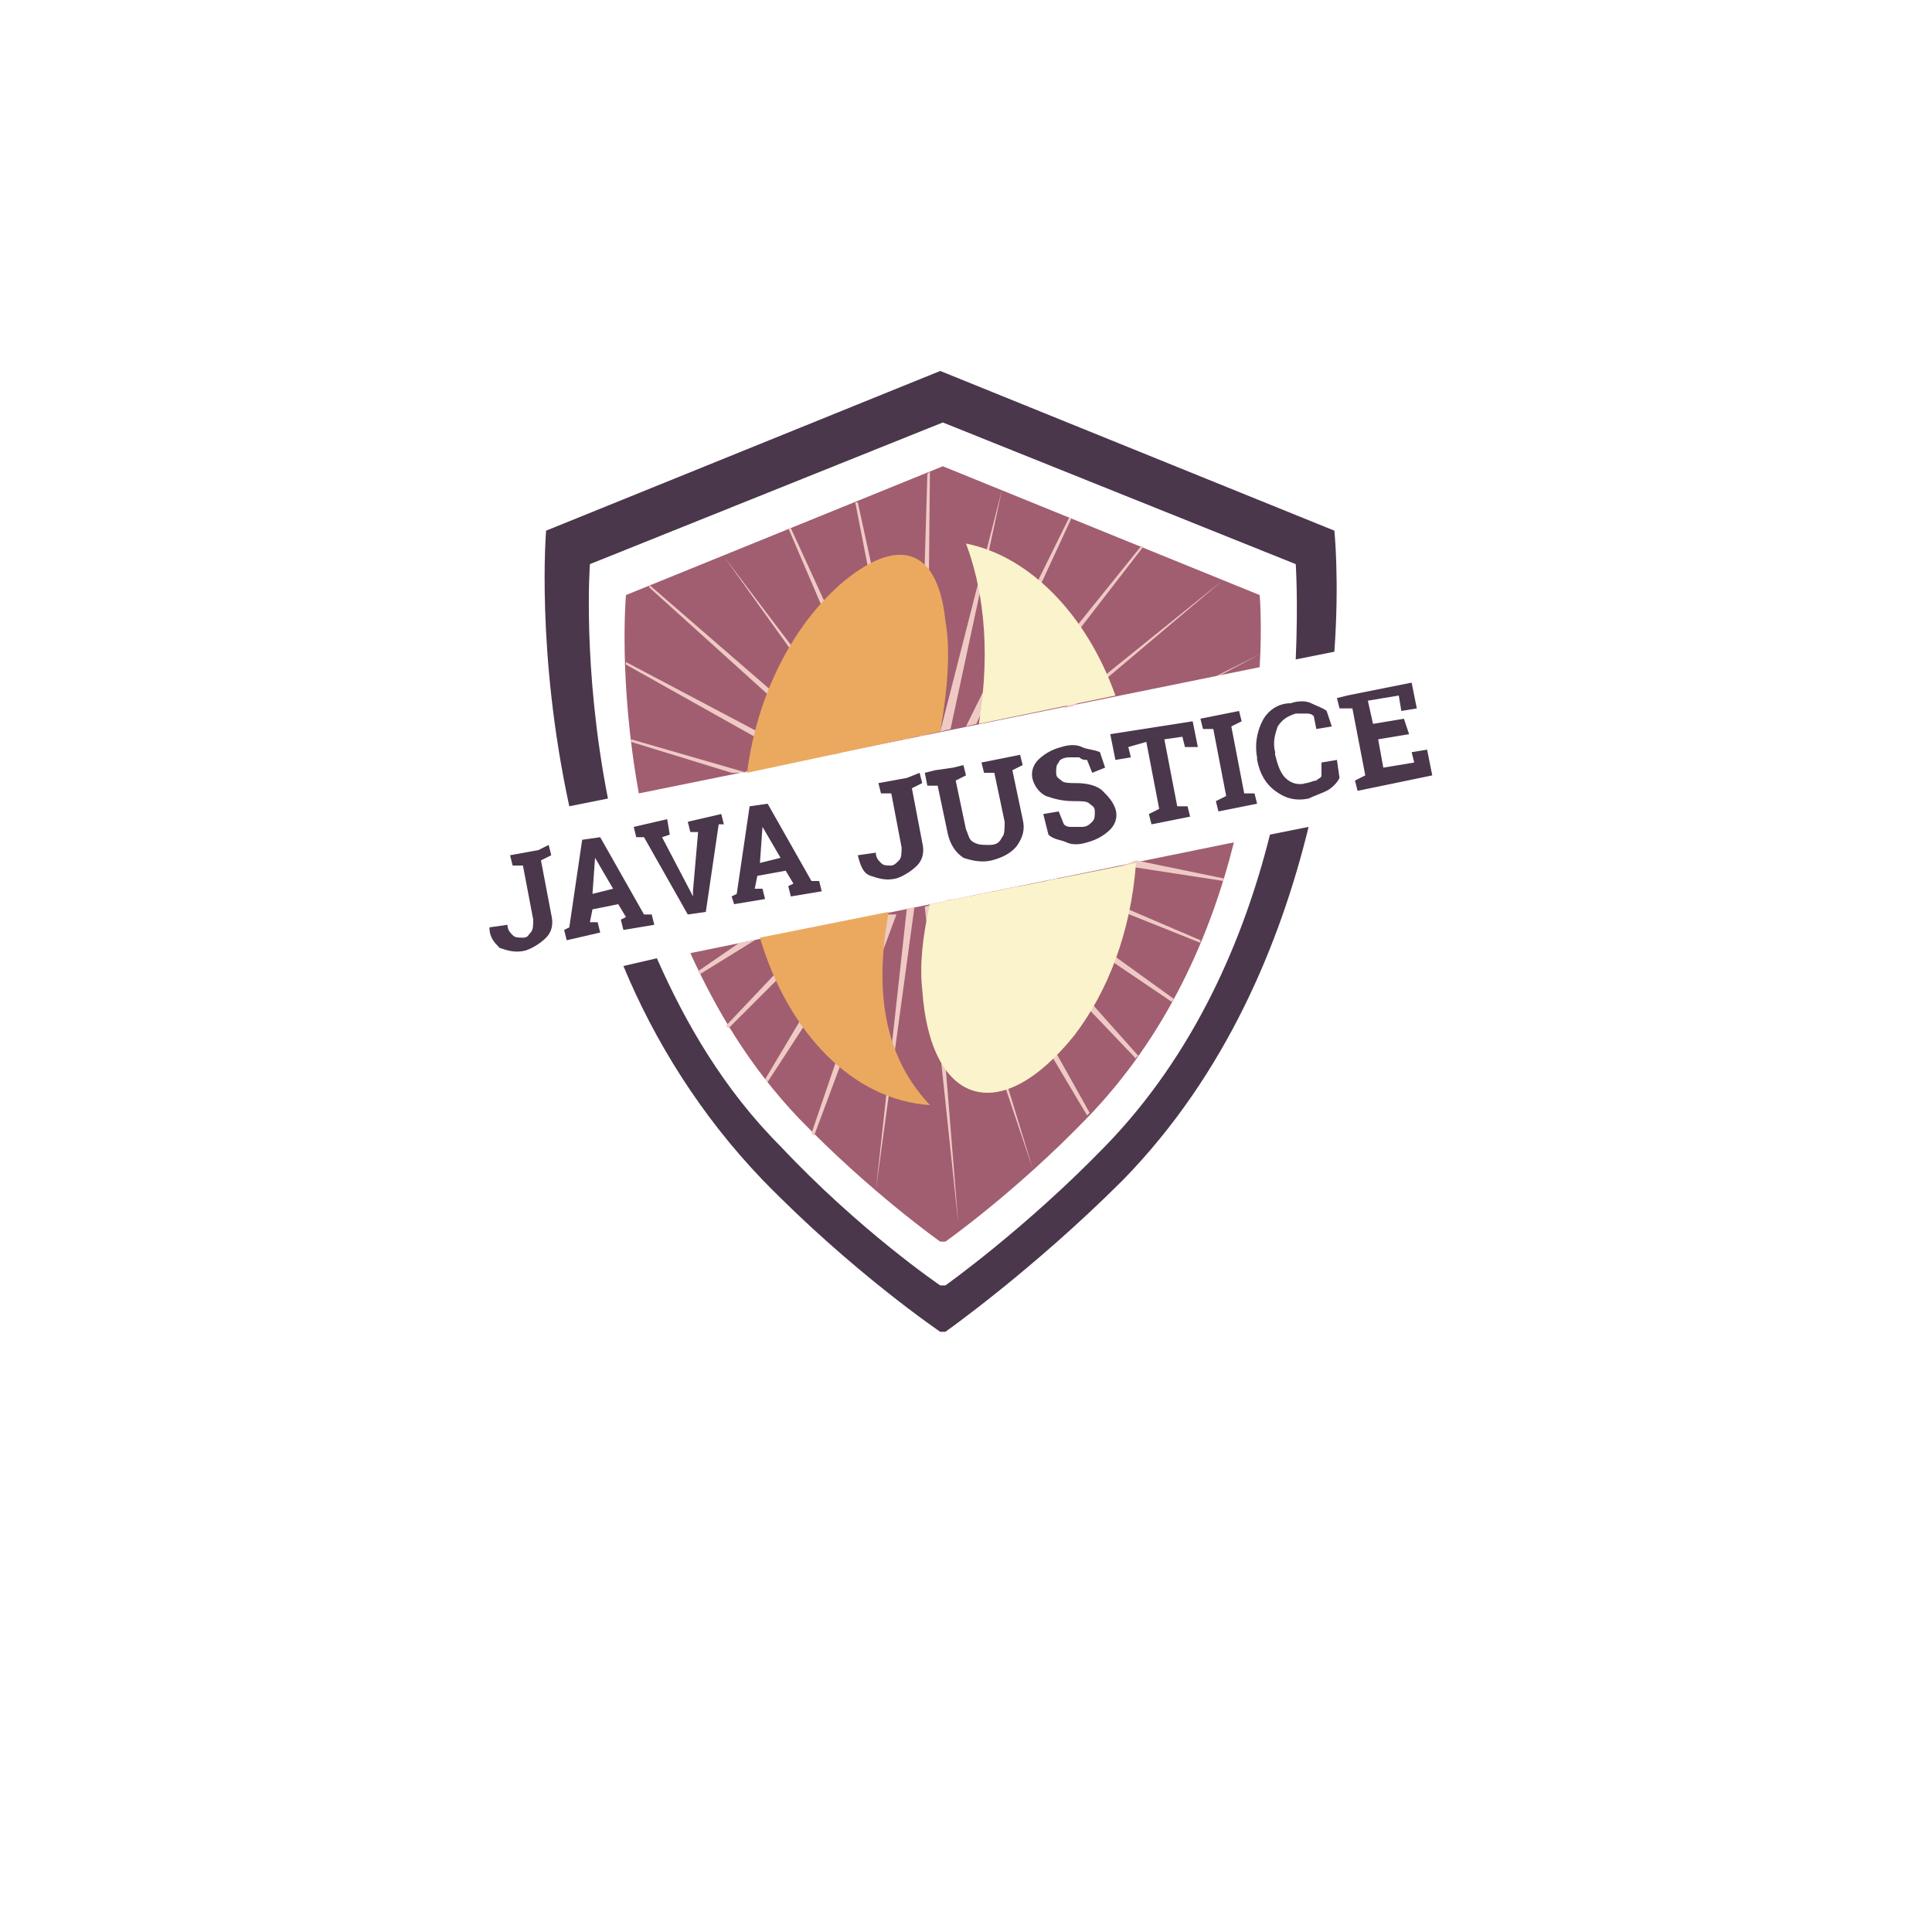
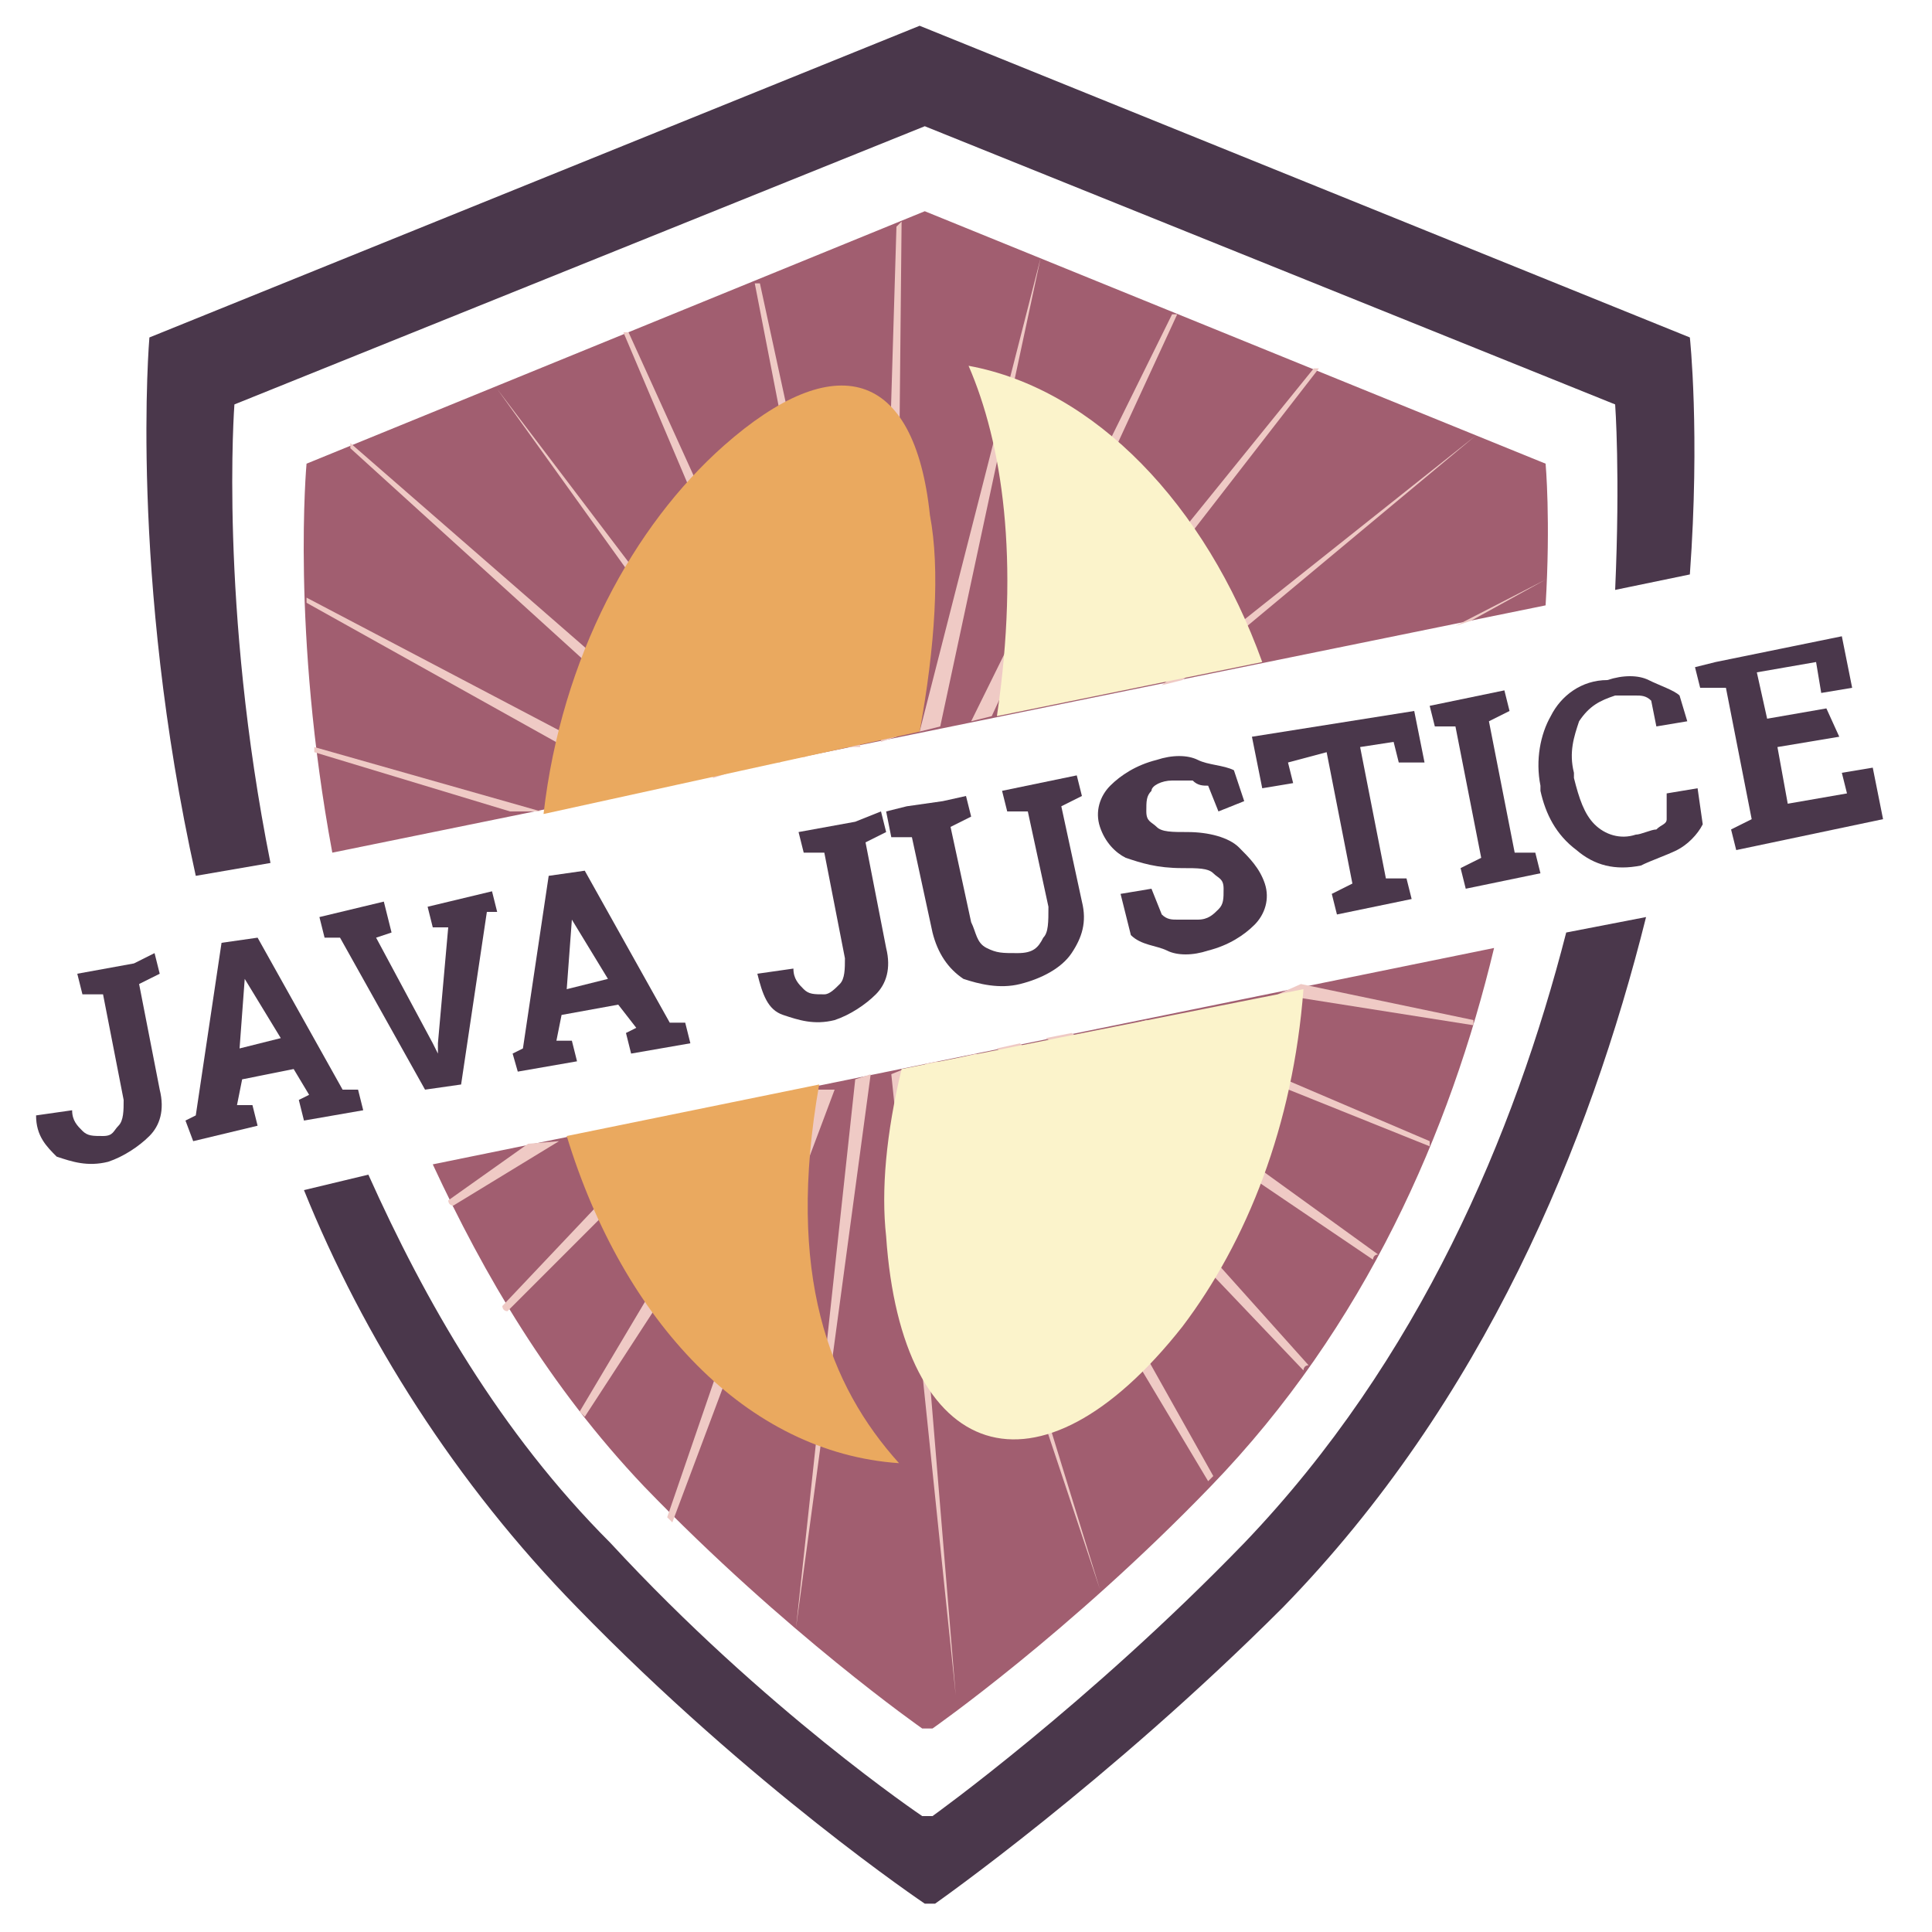
<svg xmlns="http://www.w3.org/2000/svg" version="1.1" id="Layer_1" x="0px" y="0px" viewBox="0 0 75 75" style="enable-background:new 0 0 75 75;" xml:space="preserve">
  <style type="text/css">
	.st0{fill:#A15E70;}
	.st1{fill:#EFCAC5;}
	.st2{fill-rule:evenodd;clip-rule:evenodd;fill:#FBF3CB;}
	.st3{fill-rule:evenodd;clip-rule:evenodd;fill:#EAA95F;}
	.st4{fill:#4A374B;}
</style>
  <g>
-     <path class="st0" d="M26.8,37c1,2.2,2.3,4.4,4.2,6.4c2.8,2.9,5.5,4.8,5.5,4.8h0.2c0,0,2.7-1.9,5.5-4.8c3.1-3.2,4.8-7.1,5.7-10.7   L26.8,37z" />
-     <path class="st0" d="M48.9,25.9c0.1-1.7,0-2.8,0-2.8l-12.3-5l-12.3,5c0,0-0.3,3.3,0.5,7.7L48.9,25.9z" />
+     <path class="st0" d="M16.8,45.2c2,4.3,4.5,8.6,8.2,12.5c5.5,5.7,10.8,9.4,10.8,9.4h0.4c0,0,5.3-3.7,10.8-9.4   C53,51.5,56.3,43.9,58,36.8L16.8,45.2z" />
+     <path class="st0" d="M60,23.5c0.2-3.3,0-5.5,0-5.5L35.9,8.2L11.9,18c0,0-0.6,6.5,1,15.1L60,23.5z" />
  </g>
  <g>
-     <polygon class="st1" points="35.3,28.7 33.3,19.5 33.2,19.5 35,28.7  " />
-     <path class="st1" d="M24.5,28.7v0.1l3.9,1.2l0.6,0L24.5,28.7z" />
-     <polygon class="st1" points="34.5,28.8 30.7,20.5 30.6,20.5 34.2,28.9  " />
-     <polygon class="st1" points="33.7,29 28.1,21.6 28.1,21.6 33.4,29  " />
-     <polygon class="st1" points="32.7,29.2 25.2,22.7 25.2,22.8 32.4,29.3  " />
-     <polygon class="st1" points="36,28.5 36.1,18.3 36,18.4 35.7,28.6  " />
-     <path class="st1" d="M47.4,26.2l1.5-0.8l0,0l-1.8,0.9L47.4,26.2z" />
-     <polygon class="st1" points="41.7,27.4 47.5,22.5 47.5,22.5 41.3,27.5  " />
-     <path class="st1" d="M30.9,29.5l0.4-0.1l-7-3.7v0.1L30.9,29.5z" />
-     <polygon class="st1" points="39.3,27.8 44.4,21.2 44.3,21.2 38.9,27.9  " />
-     <polygon class="st1" points="36.9,28.3 38.9,19 38.9,19 36.5,28.4  " />
-     <polygon class="st1" points="37.9,28.1 41.6,20.1 41.5,20.1 37.5,28.2  " />
-     <path class="st1" d="M38,34.7l6.1,6.4c0,0,0-0.1,0.1-0.1l-5.7-6.4L38,34.7z" />
-     <path class="st1" d="M37.2,34.9l5,8.4c0,0,0,0,0.1-0.1l-4.7-8.4L37.2,34.9z" />
-     <path class="st1" d="M39,34.5l6.5,4.4c0,0,0-0.1,0.1-0.1l-6.1-4.4L39,34.5z" />
-     <path class="st1" d="M36.6,35l3.5,10.4l0,0l-3.2-10.5L36.6,35z" />
-     <path class="st1" d="M40.6,34.2l6,2.4v-0.1L41,34.1L40.6,34.2z" />
-     <path class="st1" d="M43.6,33.6l3.9,0.6v-0.1l-3.4-0.7L43.6,33.6z" />
-     <path class="st1" d="M31.8,36l-3.6,3.8c0,0,0,0.1,0.1,0.1l4-4L31.8,36z" />
-     <path class="st1" d="M33.4,35.7l-3.7,6.2l0.1,0.1l4.1-6.3H33.4z" />
-     <path class="st1" d="M28.7,36.6l-1.6,1.1c0,0,0,0.1,0.1,0.1l2.1-1.3L28.7,36.6z" />
-     <path class="st1" d="M34.4,35.5L31.5,44c0,0,0,0,0.1,0.1l3.2-8.6H34.4z" />
-     <polygon class="st1" points="35.9,35.2 37.2,47.5 36.2,35.1  " />
-     <path class="st1" d="M35.2,35.3L34,46.2l0,0l1.5-11L35.2,35.3z" />
+     <polygon class="st1" points="33.4,29 29.5,11 29.3,11 32.8,29  " />
+     <path class="st1" d="M12.2,29v0.2l7.6,2.3h1.2L12.2,29z" />
+     <polygon class="st1" points="31.8,29.2 24.4,12.9 24.2,12.9 31.2,29.4  " />
+     <polygon class="st1" points="30.3,29.6 19.3,15.1 19.3,15.1 29.7,29.6  " />
+     <polygon class="st1" points="28.3,30 13.6,17.2 13.6,17.4 27.7,30.2  " />
+     <polygon class="st1" points="34.8,28.6 35,8.6 34.8,8.8 34.2,28.8  " />
+     <path class="st1" d="M57.1,24.1l2.9-1.6l0,0l-3.5,1.8L57.1,24.1z" />
+     <polygon class="st1" points="45.9,26.4 57.3,16.9 57.3,16.9 45.1,26.6  " />
+     <path class="st1" d="M24.8,30.6l0.8-0.2l-13.7-7.2v0.2L24.8,30.6z" />
+     <polygon class="st1" points="41.2,27.2 51.2,14.3 51,14.3 40.4,27.4  " />
+     <polygon class="st1" points="36.5,28.2 40.4,10 40.4,10 35.7,28.4  " />
+     <polygon class="st1" points="38.5,27.8 45.7,12.2 45.5,12.2 37.7,28  " />
+     <path class="st1" d="M38.7,40.7l11.9,12.5c0,0,0-0.2,0.2-0.2L39.6,40.5L38.7,40.7z" />
+     <path class="st1" d="M37.1,41.1l9.8,16.4c0,0,0,0,0.2-0.2l-9.2-16.4L37.1,41.1z" />
+     <path class="st1" d="M40.6,40.3l12.7,8.6c0,0,0-0.2,0.2-0.2l-11.9-8.6L40.6,40.3z" />
+     <path class="st1" d="M35.9,41.3l6.8,20.4l0,0l-6.3-20.5L35.9,41.3z" />
+     <path class="st1" d="M43.8,39.8l11.7,4.7v-0.2l-11-4.7L43.8,39.8z" />
+     <path class="st1" d="M49.6,38.6l7.6,1.2v-0.2l-6.7-1.4L49.6,38.6z" />
+     <path class="st1" d="M26.5,43.3l-7,7.4c0,0,0,0.2,0.2,0.2l7.8-7.8L26.5,43.3z" />
+     <path class="st1" d="M29.7,42.7l-7.2,12.1l0.2,0.2l8-12.3H29.7z" />
+     <path class="st1" d="M20.5,44.4l-3.1,2.2c0,0,0,0.2,0.2,0.2l4.1-2.5L20.5,44.4z" />
+     <path class="st1" d="M31.6,42.3l-5.7,16.6c0,0,0,0,0.2,0.2l6.3-16.8H31.6z" />
+     <polygon class="st1" points="34.6,41.7 37.1,65.8 35.1,41.5  " />
+     <path class="st1" d="M33.2,41.9l-2.3,21.3l0,0l2.9-21.5L33.2,41.9z" />
  </g>
  <g>
-     <path class="st2" d="M38,28.1l5.3-1.1c-1.1-3.1-3.3-5.4-5.8-5.9C38.1,22.7,38.5,25,38,28.1z" />
-     <path class="st2" d="M36.1,35.1c-0.3,1.3-0.4,2.4-0.3,3.3c0.3,4.5,3,5.4,5.9,1.8c1.3-1.7,2.2-4,2.4-6.7L36.1,35.1z" />
+     <path class="st2" d="M38.7,27.8L49,25.7c-2.2-6.1-6.5-10.6-11.4-11.5C38.9,17.2,39.6,21.7,38.7,27.8z" />
+     <path class="st2" d="M35,41.5c-0.6,2.5-0.8,4.7-0.6,6.5c0.6,8.8,5.9,10.6,11.5,3.5c2.5-3.3,4.3-7.8,4.7-13.1L35,41.5z" />
  </g>
  <g>
-     <path class="st3" d="M36.5,28.4c0.3-1.7,0.4-3.2,0.2-4.3c-0.3-2.9-1.9-3.3-4.1-1.4c-1.8,1.6-3.2,4.2-3.6,7.3L36.5,28.4z" />
-     <path class="st3" d="M34.5,35.4l-5,1c1.1,3.7,3.6,6.3,6.6,6.5C34.7,41.4,33.8,39.2,34.5,35.4z" />
+     <path class="st3" d="M35.7,28.4c0.6-3.3,0.8-6.3,0.4-8.4c-0.6-5.7-3.7-6.5-8-2.7c-3.5,3.1-6.3,8.2-7,14.3L35.7,28.4z" />
+     <path class="st3" d="M31.8,42.1l-9.8,2c2.2,7.2,7,12.3,12.9,12.7C32.2,53.8,30.5,49.5,31.8,42.1z" />
  </g>
  <g>
-     <path class="st4" d="M49.3,32.4c-1,4-2.9,8.5-6.4,12.1c-3.1,3.2-6.2,5.4-6.2,5.4h-0.2c0,0-3.1-2.1-6.2-5.4   c-2.2-2.2-3.7-4.8-4.8-7.3l-1.3,0.3c1.2,2.9,3,5.8,5.4,8.3c3.5,3.6,6.9,5.9,6.9,5.9h0.2c0,0,3.4-2.4,6.9-5.9   c4-4.1,6.1-9.2,7.2-13.7L49.3,32.4z" />
-     <path class="st4" d="M23.6,31c-1-5.1-0.7-9.1-0.7-9.1l13.7-5.5l13.7,5.5c0,0,0.1,1.4,0,3.7l1.5-0.3c0.2-2.8,0-4.7,0-4.7l-15.3-6.2   l-15.3,6.2c0,0-0.4,4.7,0.9,10.7L23.6,31z" />
+     <path class="st4" d="M60.8,36.2c-2,7.8-5.7,16.6-12.5,23.7c-6.1,6.3-12.1,10.6-12.1,10.6h-0.4c0,0-6.1-4.1-12.1-10.6   c-4.3-4.3-7.2-9.4-9.4-14.3l-2.5,0.6c2.3,5.7,5.9,11.4,10.6,16.2c6.8,7,13.5,11.5,13.5,11.5h0.4c0,0,6.7-4.7,13.5-11.5   c7.8-8,11.9-18,14.1-26.8L60.8,36.2z" />
+     <path class="st4" d="M10.5,33.5c-2-10-1.4-17.8-1.4-17.8L35.9,4.9l26.8,10.8c0,0,0.2,2.7,0,7.2l2.9-0.6c0.4-5.5,0-9.2,0-9.2L35.7,1   L5.8,13.1c0,0-0.8,9.2,1.8,20.9L10.5,33.5z" />
  </g>
  <g>
-     <path class="st4" d="M21.3,32.8l0.1,0.4L21,33.4l0.4,2.1c0.1,0.4,0,0.7-0.2,0.9s-0.5,0.4-0.8,0.5c-0.4,0.1-0.7,0-1-0.1   C19.2,36.6,19,36.4,19,36l0,0l0.7-0.1c0,0.2,0.1,0.3,0.2,0.4c0.1,0.1,0.2,0.1,0.4,0.1s0.2-0.1,0.3-0.2c0.1-0.1,0.1-0.3,0.1-0.5   l-0.4-2.1h-0.4l-0.1-0.4l1.1-0.2L21.3,32.8z" />
-     <path class="st4" d="M21.9,36.1l0.2-0.1l0.5-3.4l0.7-0.1l1.7,3h0.3l0.1,0.4l-1.2,0.2l-0.1-0.4l0.2-0.1L24,35.1l-1,0.2l-0.1,0.5h0.3   l0.1,0.4L22,36.5L21.9,36.1z M23,34.7l0.8-0.2l-0.7-1.2l0,0L23,34.7z" />
-     <path class="st4" d="M26,32.4l-0.3,0.1l1.1,2.1l0.1,0.2l0,0v-0.2l0.2-2.3h-0.3l-0.1-0.4l1.3-0.3l0.1,0.4h-0.2l-0.5,3.4l-0.7,0.1   l-1.7-3h-0.3l-0.1-0.4l1.3-0.3L26,32.4z" />
-     <path class="st4" d="M28.4,34.8l0.2-0.1l0.5-3.4l0.7-0.1l1.7,3h0.3l0.1,0.4l-1.2,0.2l-0.1-0.4l0.2-0.1l-0.3-0.5L29.4,34l-0.1,0.5   h0.3l0.1,0.4l-1.2,0.2L28.4,34.8z M29.5,33.5l0.8-0.2l-0.7-1.2l0,0L29.5,33.5z" />
-     <path class="st4" d="M35.7,30l0.1,0.4l-0.4,0.2l0.4,2.1c0.1,0.4,0,0.7-0.2,0.9s-0.5,0.4-0.8,0.5c-0.4,0.1-0.7,0-1-0.1   s-0.4-0.4-0.5-0.8l0,0l0.7-0.1c0,0.2,0.1,0.3,0.2,0.4c0.1,0.1,0.2,0.1,0.4,0.1c0.1,0,0.2-0.1,0.3-0.2c0.1-0.1,0.1-0.3,0.1-0.5   l-0.4-2.1h-0.4l-0.1-0.4l1.1-0.2L35.7,30z" />
-     <path class="st4" d="M37.4,29.7l0.1,0.4l-0.4,0.2l0.4,1.9c0.1,0.2,0.1,0.4,0.3,0.5s0.3,0.1,0.6,0.1s0.4-0.1,0.5-0.3   c0.1-0.1,0.1-0.3,0.1-0.6L38.6,30h-0.4l-0.1-0.4l1.5-0.3l0.1,0.4l-0.4,0.2l0.4,1.9c0.1,0.4,0,0.7-0.2,1c-0.2,0.3-0.6,0.5-1,0.6   s-0.8,0-1.1-0.1c-0.3-0.2-0.5-0.5-0.6-0.9l-0.4-1.9H36L35.9,30l0.4-0.1l0.7-0.1L37.4,29.7z" />
-     <path class="st4" d="M42.9,29.8L42.4,30l-0.2-0.5c-0.1,0-0.2,0-0.3-0.1c-0.1,0-0.3,0-0.4,0c-0.2,0-0.4,0.1-0.4,0.2   C41,29.7,41,29.8,41,30s0.1,0.2,0.2,0.3c0.1,0.1,0.3,0.1,0.6,0.1c0.4,0,0.8,0.1,1,0.3s0.4,0.4,0.5,0.7c0.1,0.3,0,0.6-0.2,0.8   s-0.5,0.4-0.9,0.5c-0.3,0.1-0.6,0.1-0.8,0s-0.5-0.1-0.7-0.3l-0.2-0.8l0.6-0.1l0.2,0.5c0.1,0.1,0.2,0.1,0.3,0.1s0.3,0,0.4,0   c0.2,0,0.3-0.1,0.4-0.2c0.1-0.1,0.1-0.2,0.1-0.4s-0.1-0.2-0.2-0.3c-0.1-0.1-0.3-0.1-0.6-0.1c-0.5,0-0.8-0.1-1.1-0.2   c-0.2-0.1-0.4-0.3-0.5-0.6c-0.1-0.3,0-0.6,0.2-0.8c0.2-0.2,0.5-0.4,0.9-0.5c0.3-0.1,0.6-0.1,0.8,0s0.5,0.1,0.7,0.2L42.9,29.8z" />
-     <path class="st4" d="M46.3,28l0.2,1H46l-0.1-0.4l-0.7,0.1l0.5,2.6h0.4l0.1,0.4L44.7,32l-0.1-0.4l0.4-0.2l-0.5-2.6L43.8,29l0.1,0.4   l-0.6,0.1l-0.2-1L46.3,28z" />
-     <path class="st4" d="M46.7,28.3l-0.1-0.4l1.5-0.3l0.1,0.4l-0.4,0.2l0.5,2.6h0.4l0.1,0.4l-1.5,0.3l-0.1-0.4l0.4-0.2l-0.5-2.6H46.7z" />
-     <path class="st4" d="M51.7,28.2l-0.6,0.1L51,27.8c-0.1-0.1-0.2-0.1-0.3-0.1s-0.2,0-0.4,0c-0.3,0.1-0.5,0.2-0.7,0.5   c-0.1,0.3-0.2,0.6-0.1,1v0.1c0.1,0.4,0.2,0.7,0.4,0.9c0.2,0.2,0.5,0.3,0.8,0.2c0.1,0,0.3-0.1,0.4-0.1c0.1-0.1,0.2-0.1,0.2-0.2v-0.5   l0.6-0.1l0.1,0.7c-0.1,0.2-0.3,0.4-0.5,0.5S51,30.9,50.8,31c-0.5,0.1-0.9,0-1.3-0.3c-0.4-0.3-0.6-0.7-0.7-1.2v-0.1   c-0.1-0.5,0-1,0.2-1.4s0.6-0.7,1.1-0.7c0.3-0.1,0.6-0.1,0.8,0s0.5,0.2,0.6,0.3L51.7,28.2z" />
-     <path class="st4" d="M54.7,28.5l-1.2,0.2l0.2,1.1l1.2-0.2l-0.1-0.4l0.6-0.1l0.2,1l-2.9,0.6l-0.1-0.4l0.4-0.2l-0.5-2.6H52l-0.1-0.4   l0.4-0.1l2.5-0.5l0.2,1l-0.6,0.1L54.3,27l-1.2,0.2l0.2,0.9l1.2-0.2L54.7,28.5z" />
+     <path class="st4" d="M6,37l0.2,0.8l-0.8,0.4l0.8,4.1c0.2,0.8,0,1.4-0.4,1.8c-0.4,0.4-1,0.8-1.6,1c-0.8,0.2-1.4,0-2-0.2   c-0.4-0.4-0.8-0.8-0.8-1.6l0,0l1.4-0.2c0,0.4,0.2,0.6,0.4,0.8c0.2,0.2,0.4,0.2,0.8,0.2c0.4,0,0.4-0.2,0.6-0.4   c0.2-0.2,0.2-0.6,0.2-1L4,38.6H3.2l-0.2-0.8l2.2-0.4L6,37z" />
+     <path class="st4" d="M7.2,43.5l0.4-0.2l1-6.7l1.4-0.2l3.3,5.9h0.6l0.2,0.8l-2.3,0.4l-0.2-0.8l0.4-0.2l-0.6-1l-2,0.4l-0.2,1h0.6   l0.2,0.8l-2.5,0.6L7.2,43.5z M9.3,40.7l1.6-0.4L9.5,38l0,0L9.3,40.7z" />
+     <path class="st4" d="M15.2,36.2l-0.6,0.2l2.2,4.1l0.2,0.4l0,0v-0.4l0.4-4.5h-0.6l-0.2-0.8l2.5-0.6l0.2,0.8h-0.4l-1,6.7l-1.4,0.2   l-3.3-5.9h-0.6l-0.2-0.8l2.5-0.6L15.2,36.2z" />
+     <path class="st4" d="M19.9,40.9l0.4-0.2l1-6.7l1.4-0.2l3.3,5.9h0.6l0.2,0.8l-2.3,0.4l-0.2-0.8l0.4-0.2L24,39l-2.2,0.4l-0.2,1h0.6   l0.2,0.8l-2.3,0.4L19.9,40.9z M22,38.4l1.6-0.4l-1.4-2.3l0,0L22,38.4z" />
+     <path class="st4" d="M34.2,31.5l0.2,0.8l-0.8,0.4l0.8,4.1c0.2,0.8,0,1.4-0.4,1.8s-1,0.8-1.6,1c-0.8,0.2-1.4,0-2-0.2   c-0.6-0.2-0.8-0.8-1-1.6l0,0l1.4-0.2c0,0.4,0.2,0.6,0.4,0.8c0.2,0.2,0.4,0.2,0.8,0.2c0.2,0,0.4-0.2,0.6-0.4c0.2-0.2,0.2-0.6,0.2-1   L32,33.1h-0.8L31,32.3l2.2-0.4L34.2,31.5z" />
+     <path class="st4" d="M37.5,30.9l0.2,0.8l-0.8,0.4l0.8,3.7c0.2,0.4,0.2,0.8,0.6,1c0.4,0.2,0.6,0.2,1.2,0.2c0.6,0,0.8-0.2,1-0.6   c0.2-0.2,0.2-0.6,0.2-1.2l-0.8-3.7h-0.8l-0.2-0.8l2.9-0.6l0.2,0.8l-0.8,0.4l0.8,3.7c0.2,0.8,0,1.4-0.4,2c-0.4,0.6-1.2,1-2,1.2   c-0.8,0.2-1.6,0-2.2-0.2c-0.6-0.4-1-1-1.2-1.8l-0.8-3.7h-0.8l-0.2-1l0.8-0.2l1.4-0.2L37.5,30.9z" />
+     <path class="st4" d="M48.3,31.1l-1,0.4l-0.4-1c-0.2,0-0.4,0-0.6-0.2c-0.2,0-0.6,0-0.8,0c-0.4,0-0.8,0.2-0.8,0.4   c-0.2,0.2-0.2,0.4-0.2,0.8c0,0.4,0.2,0.4,0.4,0.6c0.2,0.2,0.6,0.2,1.2,0.2c0.8,0,1.6,0.2,2,0.6s0.8,0.8,1,1.4   c0.2,0.6,0,1.2-0.4,1.6s-1,0.8-1.8,1c-0.6,0.2-1.2,0.2-1.6,0c-0.4-0.2-1-0.2-1.4-0.6l-0.4-1.6l1.2-0.2l0.4,1   c0.2,0.2,0.4,0.2,0.6,0.2c0.2,0,0.6,0,0.8,0c0.4,0,0.6-0.2,0.8-0.4c0.2-0.2,0.2-0.4,0.2-0.8s-0.2-0.4-0.4-0.6   c-0.2-0.2-0.6-0.2-1.2-0.2c-1,0-1.6-0.2-2.2-0.4c-0.4-0.2-0.8-0.6-1-1.2c-0.2-0.6,0-1.2,0.4-1.6c0.4-0.4,1-0.8,1.8-1   c0.6-0.2,1.2-0.2,1.6,0s1,0.2,1.4,0.4L48.3,31.1z" />
+     <path class="st4" d="M54.9,27.6l0.4,2h-1l-0.2-0.8L52.8,29l1,5.1h0.8l0.2,0.8l-2.9,0.6l-0.2-0.8l0.8-0.4l-1-5.1L50,29.6l0.2,0.8   L49,30.6l-0.4-2L54.9,27.6z" />
+     <path class="st4" d="M55.7,28.2l-0.2-0.8l2.9-0.6l0.2,0.8L57.8,28l1,5.1h0.8l0.2,0.8l-2.9,0.6l-0.2-0.8l0.8-0.4l-1-5.1H55.7z" />
+     <path class="st4" d="M65.5,28l-1.2,0.2l-0.2-1C63.9,27,63.7,27,63.5,27c-0.2,0-0.4,0-0.8,0c-0.6,0.2-1,0.4-1.4,1   c-0.2,0.6-0.4,1.2-0.2,2v0.2c0.2,0.8,0.4,1.4,0.8,1.8c0.4,0.4,1,0.6,1.6,0.4c0.2,0,0.6-0.2,0.8-0.2c0.2-0.2,0.4-0.2,0.4-0.4v-1   l1.2-0.2l0.2,1.4c-0.2,0.4-0.6,0.8-1,1c-0.4,0.2-1,0.4-1.4,0.6c-1,0.2-1.8,0-2.5-0.6c-0.8-0.6-1.2-1.4-1.4-2.3v-0.2   c-0.2-1,0-2,0.4-2.7c0.4-0.8,1.2-1.4,2.2-1.4c0.6-0.2,1.2-0.2,1.6,0c0.4,0.2,1,0.4,1.2,0.6L65.5,28z" />
+     <path class="st4" d="M71.4,28.6L69,29l0.4,2.2l2.3-0.4L71.5,30l1.2-0.2l0.4,2l-5.7,1.2l-0.2-0.8l0.8-0.4l-1-5.1h-1l-0.2-0.8   l0.8-0.2l4.9-1l0.4,2l-1.2,0.2l-0.2-1.2l-2.3,0.4l0.4,1.8l2.3-0.4L71.4,28.6z" />
  </g>
</svg>
